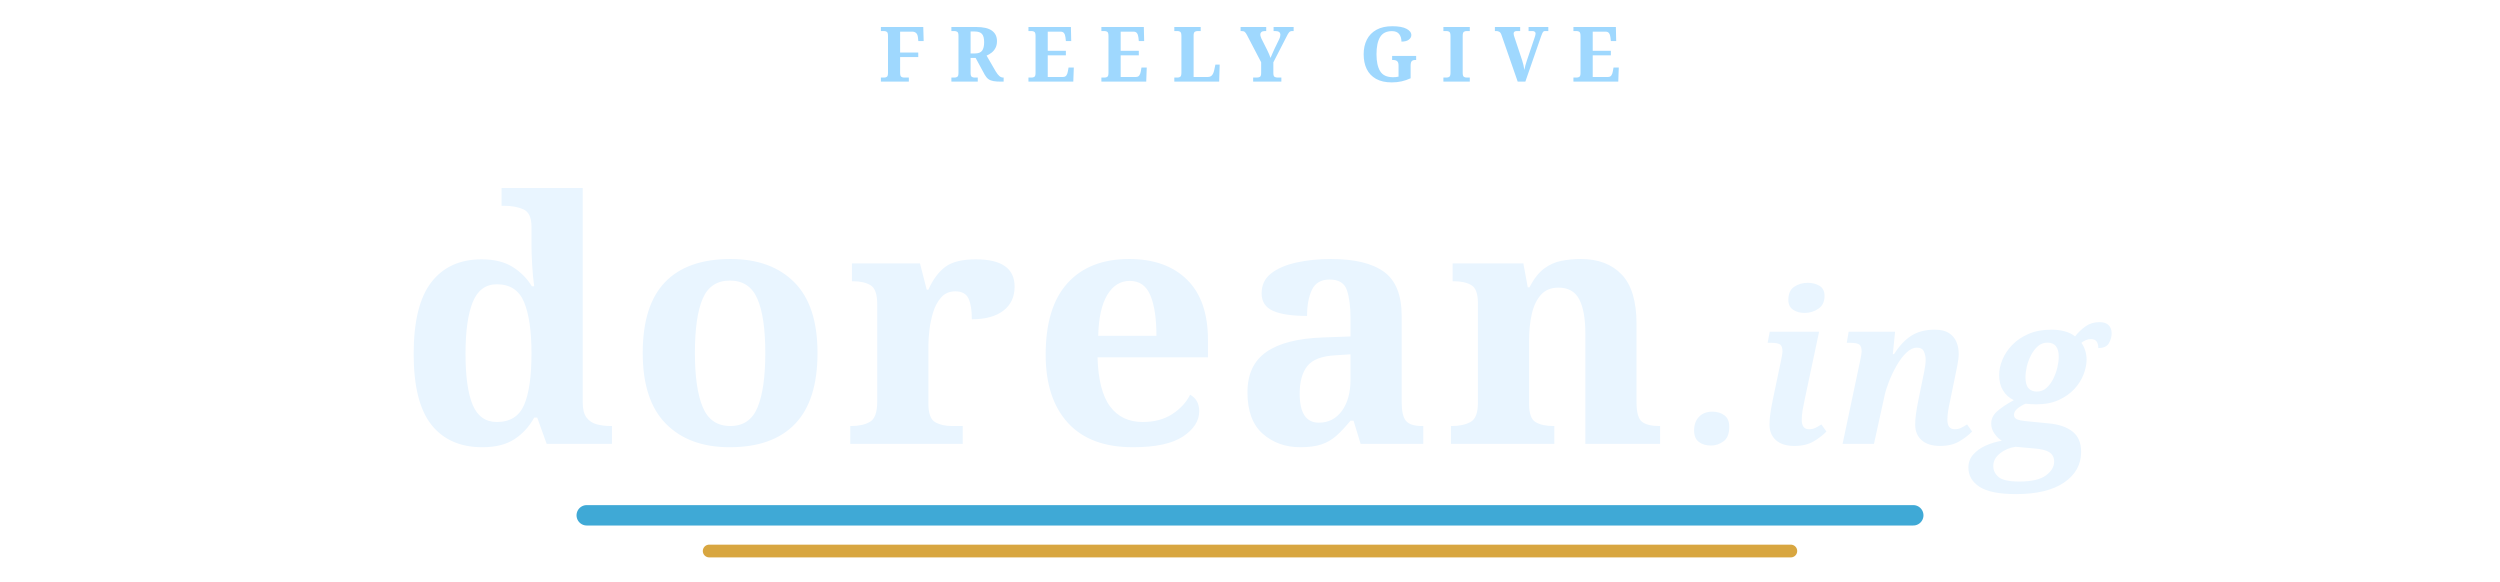
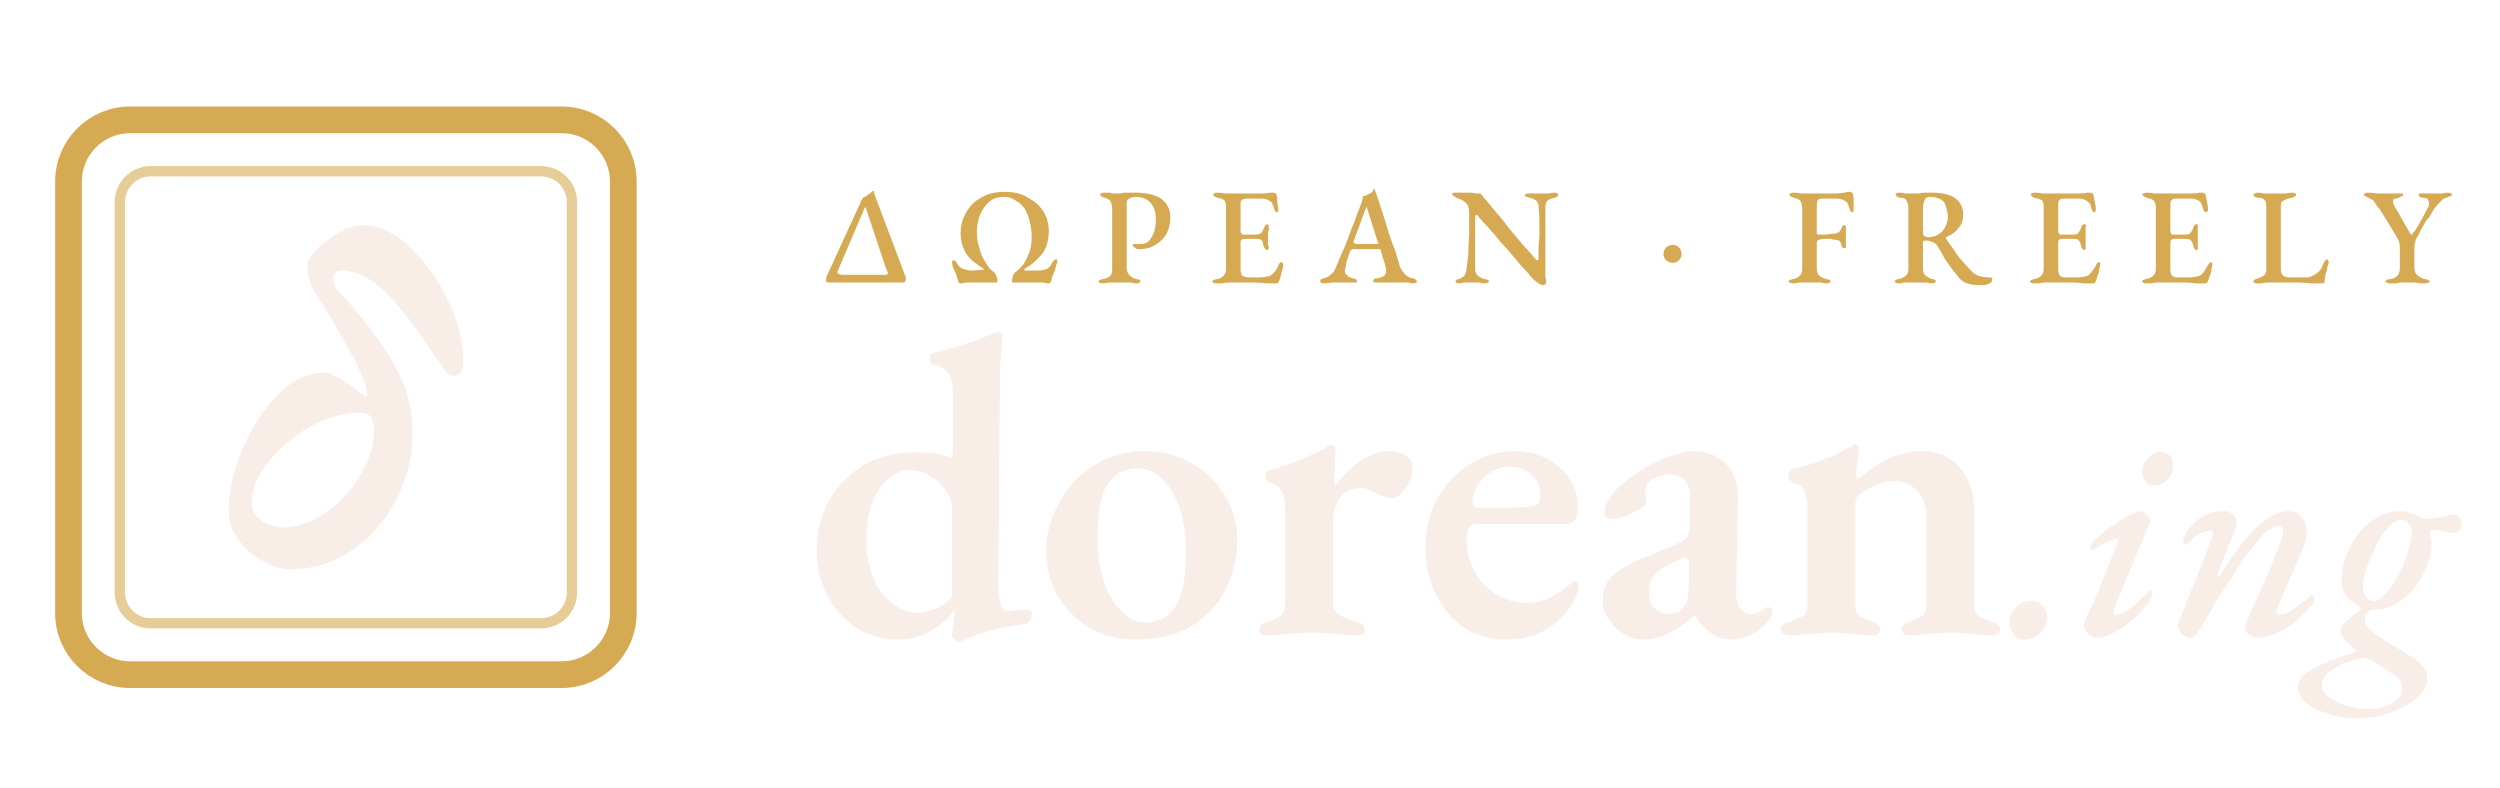
- <svg xmlns="http://www.w3.org/2000/svg" viewBox="0 30 980 228" role="img" aria-labelledby="logo-title logo-desc">
-   <g text-anchor="middle">
-     <text x="490" y="62" fill="#9fd8fe" font-family="Cormorant Garamond, Georgia, serif" font-size="30" font-weight="700" letter-spacing="9">FREELY GIVE</text>
-     <text x="490" y="204" fill="#e9f5ff" font-family="Cormorant Garamond, Georgia, serif">
-       <tspan font-size="132" font-weight="700" letter-spacing="4">dorean</tspan>
-       <tspan dx="4" font-size="82" font-weight="600" font-style="italic" letter-spacing="2">.ing</tspan>
-     </text>
-     <path d="M230 232h520" fill="none" stroke="#3fa9d6" stroke-width="8" stroke-linecap="round" />
-     <path d="M278 246h424" fill="none" stroke="#d8a640" stroke-width="5" stroke-linecap="round" />
-   </g>
+ <svg xmlns="http://www.w3.org/2000/svg" viewBox="0 0 292 92" role="img" aria-labelledby="logo-title">
+   <rect x="8" y="14" width="64.8" height="64.8" rx="7.2" fill="none" stroke="#d6aa52" stroke-width="3.12" />
+   <rect x="14" y="20" width="52.8" height="52.8" rx="3.6" fill="none" stroke="#d6aa52" stroke-opacity=".6" stroke-width="1.2" />
+   <path fill="#f9ede7" d="M33.9 66.5Q32.5 66.5 30.8 65.6Q29.1 64.7 27.9 63.1Q26.7 61.5 26.7 59.6Q26.7 57.2 27.6 54.4Q28.5 51.6 30.1 49.1Q31.7 46.6 33.7 45Q35.7 43.5 37.9 43.5Q38.4 43.5 39.3 44Q40.3 44.6 41.2 45.2Q42.1 45.9 42.5 46.2Q42.7 46.4 42.8 46.3Q42.9 46.3 42.9 46Q42.7 44.7 42 43.3Q41.4 41.8 40.5 40.4Q39.7 38.9 38.9 37.6Q37.8 35.7 36.9 34.3Q35.9 32.9 35.9 30.7Q35.9 30.3 36.6 29.6Q37.2 28.8 38.2 28.1Q39.2 27.3 40.3 26.8Q41.4 26.3 42.4 26.3Q44.5 26.3 46.6 27.8Q48.7 29.4 50.4 31.8Q52.1 34.2 53.1 36.9Q54.1 39.7 54.1 42Q54.1 42.9 53.9 43.4Q53.6 43.9 52.9 43.9Q52.6 43.9 52.3 43.7Q52 43.4 51.6 42.8Q48.4 37.8 45.6 34.7Q42.7 31.6 39.8 31.6Q39.4 31.6 39.1 31.9Q38.9 32.1 38.9 32.4Q38.9 32.8 39.1 33.3Q39.3 33.8 39.7 34.2Q42.3 37 44.2 39.7Q46.1 42.3 47.2 45Q48.2 47.7 48.2 50.5Q48.2 53.6 47.1 56.5Q46 59.4 44.1 61.6Q42.1 63.9 39.5 65.2Q36.9 66.5 33.9 66.5ZM33.1 61.6Q34.9 61.6 36.8 60.6Q38.7 59.7 40.2 58Q41.8 56.4 42.7 54.3Q43.7 52.3 43.7 50.2Q43.7 49.4 43.4 48.8Q43 48.2 42.2 48.2Q40 48.2 37.8 49.1Q35.6 50 33.7 51.6Q31.8 53.1 30.6 55Q29.4 56.8 29.4 58.7Q29.4 60.1 30.7 60.9Q31.9 61.6 33.1 61.6Z" />
+   <path fill="#d6aa52" d="M96.8 33Q96.6 33 96.5 32.9Q96.5 32.8 96.5 32.6Q96.5 32.5 96.5 32.4L100.3 24.1Q100.5 23.8 100.5 23.7Q100.5 23.5 100.6 23.4Q100.7 23.3 100.8 23.1Q100.9 23 101 23Q101.2 22.9 101.3 22.8Q101.4 22.7 101.6 22.6Q101.7 22.6 101.8 22.4Q101.9 22.3 102 22.3Q102 22.3 102.1 22.4Q102.1 22.5 102.1 22.6L105.8 32.4Q105.8 32.5 105.8 32.6Q105.8 32.7 105.7 32.9Q105.7 33 105.5 33ZM98.4 32.1H103.4Q103.7 32.1 103.7 31.9Q103.7 31.8 103.6 31.6Q103.5 31.4 103.4 31.1L101.2 24.5Q101.1 24.2 101.1 24.2Q101 24.2 100.9 24.5L98 31.3Q97.9 31.5 97.9 31.6Q97.8 31.7 97.8 31.8Q97.8 32 98 32Q98.2 32.1 98.4 32.1Z M112.2 33.1Q112.1 33.1 112 33Q111.9 32.9 111.9 32.8Q111.8 32.5 111.7 32.1Q111.5 31.6 111.3 31.2Q111.2 30.8 111.2 30.6Q111.2 30.4 111.4 30.4Q111.5 30.4 111.6 30.5Q111.7 30.6 111.8 30.8Q112.1 31.3 112.5 31.4Q113 31.6 113.6 31.6L114.8 31.5Q114.9 31.5 114.9 31.5Q115 31.4 114.9 31.4Q114.1 30.9 113.4 30.3Q112.8 29.7 112.5 28.9Q112.2 28.1 112.2 27.2Q112.2 26.2 112.6 25.3Q113 24.4 113.7 23.7Q114.4 23.1 115.4 22.7Q116.3 22.4 117.4 22.4Q118.4 22.4 119.3 22.7Q120.2 23.1 121 23.7Q121.7 24.3 122.1 25.1Q122.5 26 122.5 27Q122.5 27.9 122.2 28.8Q121.9 29.6 121.2 30.2Q120.6 30.9 119.8 31.3Q119.7 31.3 119.7 31.4Q119.6 31.5 119.7 31.6H121.2Q121.8 31.6 122.3 31.4Q122.7 31.1 122.9 30.7Q123 30.5 123.1 30.4Q123.2 30.3 123.4 30.3Q123.5 30.3 123.5 30.5Q123.5 30.6 123.4 30.9Q123.3 31.2 123.2 31.6Q123.1 31.9 122.9 32.3Q122.8 32.6 122.8 32.8Q122.7 32.9 122.7 33Q122.6 33.1 122.5 33.1Q122.2 33.1 121.9 33Q121.6 33 121.2 33Q120.8 33 120.5 33Q120.2 33 119.9 33Q119.7 33 119.4 33Q119.2 33 119 33Q118.7 33 118.3 33Q118.2 33 118.2 32.8Q118.2 32.6 118.3 32.3Q118.4 31.9 118.6 31.8Q119.1 31.4 119.6 30.8Q120 30.1 120.3 29.3Q120.5 28.5 120.5 27.7Q120.5 26.8 120.3 26Q120.1 25.1 119.7 24.4Q119.3 23.8 118.6 23.4Q118 23 117.3 23Q116.5 23 115.9 23.3Q115.3 23.7 114.9 24.3Q114.5 24.9 114.3 25.6Q114.1 26.4 114.1 27.1Q114.1 28.1 114.4 29Q114.6 29.9 115.1 30.6Q115.5 31.4 116.1 31.8Q116.3 32 116.4 32.3Q116.5 32.5 116.5 32.8Q116.5 32.9 116.5 32.9Q116.5 33 116.4 33Q116 33 115.7 33Q115.4 33 115.2 33Q115 33 114.7 33Q114.5 33 114.2 33Q113.9 33 113.5 33Q113.1 33 112.8 33Q112.5 33.1 112.2 33.1Z M128.7 33.1Q128.6 33.1 128.4 33Q128.3 33 128.3 32.9Q128.3 32.7 128.8 32.6Q129.4 32.5 129.7 32.2Q129.9 32 129.9 31.4V24.5Q129.9 23.9 129.7 23.5Q129.5 23.2 129 23.1Q128.7 23 128.6 22.9Q128.5 22.8 128.5 22.7Q128.5 22.6 128.6 22.6Q128.7 22.5 128.9 22.5Q129.3 22.5 129.6 22.5Q129.9 22.6 130.1 22.6Q130.4 22.6 130.7 22.6Q131 22.6 131.3 22.5Q131.7 22.5 132 22.5Q132.3 22.5 132.6 22.5Q134.5 22.5 135.6 23.2Q136.7 24 136.7 25.4Q136.7 26.4 136.3 27.2Q135.9 28 135.1 28.5Q134.3 29.1 133 29.1Q132.7 29.1 132.5 28.9Q132.3 28.8 132.3 28.7Q132.3 28.6 132.4 28.5Q132.5 28.5 132.5 28.5Q132.7 28.5 132.8 28.5Q133 28.5 133.3 28.5Q134.1 28.5 134.5 27.7Q135 27 135 25.6Q135 24.3 134.3 23.6Q133.7 23 132.6 23Q132.2 23 131.9 23.2Q131.6 23.3 131.6 23.7L131.6 31.3Q131.6 31.8 131.9 32.1Q132.1 32.4 132.7 32.6Q133 32.6 133.1 32.7Q133.2 32.7 133.2 32.9Q133.2 33 133.1 33Q133 33.1 132.8 33.1Q132.4 33.1 132.1 33Q131.8 33 131.5 33Q131.2 33 130.9 33Q130.5 33 130.2 33Q129.8 33 129.5 33Q129.1 33.1 128.7 33.1Z M142 33.1Q141.8 33.1 141.7 33Q141.6 33 141.6 32.9Q141.6 32.7 142.1 32.6Q142.7 32.5 142.9 32.2Q143.2 32 143.2 31.4V24.2Q143.2 23.6 143 23.4Q142.8 23.2 142.2 23.1Q141.9 23 141.8 22.9Q141.7 22.8 141.7 22.7Q141.7 22.6 141.8 22.6Q141.9 22.5 142.1 22.5Q142.6 22.5 143.1 22.6Q143.5 22.6 143.9 22.6Q144.3 22.6 144.8 22.6Q145.4 22.6 146.1 22.6Q146.8 22.6 147.4 22.6Q148 22.6 148.3 22.5Q148.7 22.5 148.8 22.5Q148.8 22.5 149 22.6Q149.1 22.6 149.1 22.7Q149.2 23.2 149.2 23.7Q149.3 24.2 149.3 24.5Q149.3 24.7 149.3 24.7Q149.2 24.8 149.1 24.8Q149 24.8 149 24.7Q148.9 24.7 148.9 24.6Q148.8 24.3 148.7 24Q148.6 23.7 148.5 23.6Q148.2 23.4 148 23.3Q147.7 23.2 147.4 23.2H145.6Q145.4 23.2 145.1 23.3Q144.9 23.5 144.9 23.7V27Q144.9 27.2 145 27.3Q145.1 27.4 145.2 27.4H146.7Q147.2 27.4 147.4 27.1Q147.5 26.9 147.7 26.5Q147.8 26.2 148 26.2Q148 26.2 148.1 26.2Q148.2 26.3 148.2 26.5Q148.2 26.6 148.2 26.8Q148.1 27 148.1 27.3Q148.1 27.5 148.1 27.6Q148.1 27.8 148.1 28.1Q148.1 28.3 148.1 28.6Q148.2 28.8 148.2 28.9Q148.2 29.1 148.1 29.1Q148.1 29.2 148 29.2Q147.8 29.2 147.6 28.8Q147.5 28.3 147.4 28.1Q147.2 27.9 146.9 27.9H145.4Q145.1 27.9 145 28Q144.9 28.1 144.9 28.3V31.4Q144.9 32 145.1 32.2Q145.4 32.4 145.9 32.4H147.1Q147.6 32.4 147.9 32.3Q148.3 32.3 148.5 32.1Q148.8 31.9 149 31.6Q149.2 31.3 149.4 30.8Q149.5 30.7 149.5 30.7Q149.6 30.6 149.7 30.6Q149.8 30.7 149.8 30.7Q149.9 30.8 149.9 30.9Q149.9 31.1 149.8 31.4Q149.7 31.8 149.6 32.2Q149.5 32.6 149.4 32.8Q149.3 32.9 149.3 33Q149.2 33.1 149.1 33.1Q148.5 33.1 147.9 33.1Q147.3 33 146.6 33Q146 33 145.3 33Q144.6 33 144 33Q143.7 33 143.4 33Q143.1 33 142.7 33.1Q142.4 33.1 142 33.1Z M154.6 33.1Q154.4 33.1 154.3 33Q154.2 33 154.2 32.9Q154.2 32.7 154.3 32.6Q154.4 32.6 154.6 32.5Q155.1 32.4 155.4 32.1Q155.8 31.8 156 31.3Q156.4 30.3 156.8 29.4Q157.2 28.6 157.5 27.7Q157.8 26.8 158.2 25.9Q158.5 25 158.9 24Q159.1 23.6 159.1 23.3Q159.2 23.1 159.2 22.9Q159.4 22.9 159.6 22.8Q159.8 22.7 160 22.6Q160.2 22.5 160.3 22.4Q160.4 22.2 160.4 22.1Q160.5 22.1 160.5 22.1Q160.5 22.1 160.6 22.1Q160.6 22.2 160.6 22.3Q160.7 22.4 160.7 22.5Q161.1 23.7 161.5 24.9Q161.9 26.1 162.2 27.2Q162.6 28.4 163 29.4Q163.3 30.4 163.5 31.1Q163.7 31.6 164 31.9Q164.2 32.2 164.5 32.3Q164.7 32.5 165.1 32.5Q165.3 32.6 165.4 32.7Q165.5 32.8 165.5 32.9Q165.5 33 165.4 33Q165.3 33.1 165.1 33.1Q164.9 33.1 164.4 33Q164 33 163.6 33Q163.1 33 162.8 33Q162.5 33 162.1 33Q161.7 33 161.4 33Q161.1 33 160.8 33Q160.6 33 160.5 33Q160.4 32.9 160.4 32.8Q160.4 32.7 160.5 32.6Q160.7 32.5 160.9 32.5Q161.4 32.4 161.7 32.2Q161.9 32 161.9 31.7Q161.9 31.4 161.8 31Q161.7 30.6 161.5 30.1Q161.4 29.7 161.3 29.3Q161.3 29.2 161.2 29.1Q161.1 29.1 160.9 29.1H158Q157.9 29.1 157.8 29.2Q157.7 29.2 157.7 29.4Q157.6 29.6 157.5 29.9Q157.4 30.2 157.3 30.5Q157.2 30.8 157.2 31.1Q157.1 31.4 157.1 31.5Q157 31.9 157.3 32.1Q157.5 32.4 158 32.5Q158.5 32.6 158.5 32.8Q158.5 32.9 158.4 33Q158.3 33 158.1 33Q157.8 33 157.4 33Q157 33 156.5 33Q156 33 155.5 33Q155 33.1 154.6 33.1ZM158.4 28.5H160.7Q161 28.5 161 28.4Q161 28.3 161 28.3Q160.9 28.3 160.9 28.2L159.7 24.4Q159.7 24.2 159.6 24.2Q159.6 24.2 159.5 24.4L158.1 28.2Q158.1 28.3 158.1 28.3Q158.1 28.4 158.2 28.4Q158.3 28.5 158.4 28.5Z M180.2 33.3Q180 33.3 179.6 33Q179.2 32.8 178.7 32.2Q178.6 32 178.2 31.6Q177.8 31.2 177.3 30.6Q176.9 30.1 176.3 29.4Q175.8 28.8 175.2 28.2Q174.7 27.5 174.2 27Q173.7 26.4 173.3 26Q172.9 25.6 172.7 25.3Q172.7 25.2 172.6 25.2Q172.5 25.1 172.5 25.1Q172.4 25.1 172.3 25.2Q172.3 25.4 172.3 25.4Q172.3 26.2 172.3 27.2Q172.3 28.2 172.3 29.3Q172.3 30.4 172.3 31.3Q172.3 31.8 172.5 32.1Q172.8 32.4 173.4 32.6Q173.6 32.6 173.8 32.7Q173.9 32.7 173.9 32.9Q173.9 33 173.8 33Q173.6 33.1 173.5 33.1Q173 33.1 172.8 33Q172.6 33 172.4 33Q172.2 33 171.9 33Q171.5 33 171.3 33Q171.1 33 170.9 33Q170.7 33.1 170.4 33.1Q170.2 33.1 170.1 33Q170 33 170 32.9Q170 32.8 170.1 32.7Q170.2 32.6 170.4 32.6Q170.9 32.4 171.1 32.1Q171.3 31.7 171.3 31.3Q171.4 30.6 171.5 29.7Q171.5 28.7 171.6 27.4Q171.6 26.2 171.6 24.9Q171.6 24 171.2 23.7Q170.8 23.3 170.1 23.1Q170 23 169.8 22.9Q169.6 22.8 169.6 22.7Q169.6 22.6 169.8 22.5Q169.9 22.5 170 22.5Q170.4 22.5 170.7 22.5Q171 22.5 171.3 22.5Q171.6 22.5 171.9 22.5Q172.3 22.6 172.7 22.6Q172.8 22.6 172.9 22.6Q173 22.7 173.1 22.8Q173.2 23 173.6 23.4Q174 23.9 174.5 24.5Q175 25.1 175.6 25.8Q176.1 26.5 176.7 27.2Q177.3 27.9 177.8 28.5Q178.3 29.1 178.7 29.5Q179.1 30 179.2 30.1Q179.3 30.2 179.4 30.3Q179.5 30.4 179.6 30.4Q179.7 30.4 179.7 30.1Q179.7 29.8 179.7 29.2Q179.7 28.5 179.8 27.7Q179.8 26.8 179.8 25.9Q179.8 25 179.7 24Q179.7 23.7 179.4 23.4Q179.1 23.2 178.7 23.1Q178.5 23.1 178.3 23Q178.1 22.9 178.1 22.8Q178.1 22.7 178.3 22.6Q178.5 22.6 178.7 22.6Q178.9 22.6 179.1 22.6Q179.3 22.6 179.5 22.6Q179.6 22.6 179.8 22.6Q180.2 22.6 180.4 22.6Q180.6 22.6 180.9 22.6Q181.2 22.5 181.6 22.5Q181.8 22.5 181.9 22.6Q182 22.6 182 22.7Q182 23 181.6 23.1Q181 23.2 180.8 23.4Q180.6 23.5 180.5 24Q180.5 24.2 180.5 24.8Q180.5 25.4 180.5 26.2Q180.5 27 180.5 27.8Q180.5 28.7 180.5 29.5Q180.5 30.3 180.5 31Q180.5 31.4 180.5 31.8Q180.5 32.1 180.5 32.4Q180.6 32.6 180.6 32.8Q180.6 33.1 180.5 33.2Q180.4 33.3 180.2 33.3Z M195.4 30.7Q195 30.7 194.6 30.4Q194.3 30.1 194.3 29.7Q194.3 29.2 194.6 28.9Q195 28.6 195.4 28.6Q195.8 28.6 196.1 28.9Q196.4 29.2 196.4 29.7Q196.4 30.1 196.1 30.4Q195.8 30.7 195.4 30.7Z M209.4 33.1Q209.2 33.1 209.1 33Q208.9 33 208.9 32.9Q208.9 32.7 209.4 32.6Q210 32.5 210.2 32.2Q210.5 32 210.5 31.4V24.5Q210.5 23.9 210.3 23.5Q210.1 23.2 209.5 23.1Q209.2 23 209.1 22.9Q209 22.8 209 22.7Q209 22.6 209.1 22.6Q209.3 22.5 209.4 22.5Q210 22.5 210.4 22.6Q210.8 22.6 211.2 22.6Q211.6 22.6 212.1 22.6Q212.6 22.6 213.2 22.6Q213.8 22.6 214.4 22.6Q214.9 22.6 215.4 22.5Q215.8 22.4 216.1 22.4Q216.2 22.4 216.3 22.5Q216.4 22.5 216.4 22.6Q216.5 22.9 216.5 23.2Q216.5 23.6 216.5 23.9Q216.5 24.3 216.5 24.4Q216.5 24.8 216.4 24.8Q216.3 24.8 216.2 24.7Q216.1 24.7 216.1 24.6Q216 24.2 215.9 24Q215.8 23.8 215.7 23.6Q215.4 23.4 215.2 23.3Q214.9 23.2 214.6 23.2H212.8Q212.4 23.2 212.3 23.4Q212.2 23.6 212.2 24Q212.2 24.3 212.2 24.7Q212.2 25.1 212.2 25.5Q212.2 25.9 212.2 26.3Q212.2 26.7 212.2 27Q212.2 27.2 212.2 27.3Q212.3 27.4 212.4 27.4Q212.9 27.4 213.4 27.4Q213.8 27.3 214.1 27.3Q214.5 27.3 214.8 27.1Q215 26.9 215.1 26.6Q215.2 26.5 215.2 26.4Q215.3 26.3 215.4 26.3Q215.5 26.3 215.6 26.4Q215.6 26.5 215.6 26.6Q215.6 26.9 215.6 27.2Q215.6 27.4 215.6 27.6Q215.6 27.9 215.6 28.1Q215.6 28.3 215.6 28.7Q215.6 28.9 215.6 28.9Q215.6 29 215.5 29Q215.3 29 215.2 28.9Q215.1 28.8 215.1 28.7Q215 28.2 214.8 28.1Q214.5 28 214.3 28Q214.1 28 213.9 27.9Q213.7 27.9 213.5 27.9Q213.3 27.9 213 27.9Q212.8 27.9 212.5 28Q212.4 28 212.3 28.1Q212.2 28.2 212.2 28.4Q212.2 29.1 212.2 29.9Q212.2 30.6 212.2 31.4Q212.2 31.9 212.5 32.2Q212.7 32.4 213.3 32.6Q213.5 32.6 213.7 32.7Q213.8 32.7 213.8 32.9Q213.8 33 213.7 33Q213.6 33.1 213.4 33.1Q213 33.1 212.7 33Q212.3 33 212.1 33Q211.8 33 211.5 33Q211.1 33 210.8 33Q210.4 33 210.1 33Q209.8 33.1 209.4 33.1Z M231.2 33.3Q230.6 33.3 230.1 33.2Q229.7 33.1 229.3 32.9Q228.9 32.6 228.7 32.3Q228.3 31.8 227.9 31.3Q227.6 30.9 227.2 30.3Q226.9 29.8 226.4 28.9Q226.2 28.5 225.8 28.3Q225.5 28.2 225.2 28.1Q224.9 28.1 224.8 28.1Q224.7 28.1 224.6 28.2Q224.6 28.3 224.6 28.4V31.3Q224.6 31.8 224.8 32.1Q225.1 32.4 225.7 32.6Q225.9 32.6 226 32.7Q226.1 32.7 226.1 32.9Q226.1 33 226 33Q225.9 33.1 225.7 33.1Q225.3 33.1 225 33Q224.7 33 224.4 33Q224.1 33 223.8 33Q223.5 33 223.1 33Q222.8 33 222.4 33Q222.1 33.1 221.7 33.1Q221.5 33.1 221.4 33Q221.3 33 221.3 32.9Q221.3 32.7 221.7 32.6Q222.3 32.5 222.6 32.2Q222.9 32 222.9 31.4V24.5Q222.9 23.9 222.8 23.7Q222.7 23.4 222.5 23.2Q222.3 23.1 221.9 23.1Q221.6 23 221.5 22.9Q221.4 22.8 221.4 22.7Q221.4 22.6 221.5 22.6Q221.6 22.5 221.8 22.5Q222.3 22.5 222.5 22.6Q222.8 22.6 223 22.6Q223.3 22.6 223.6 22.6Q223.9 22.6 224.2 22.6Q224.4 22.5 224.8 22.5Q225.1 22.5 225.6 22.5Q227.4 22.5 228.3 23.1Q229.3 23.8 229.3 25.1Q229.3 25.8 229 26.3Q228.7 26.8 228.2 27.2Q227.8 27.5 227.3 27.7Q227.3 27.7 227.3 27.8Q227.3 27.8 227.3 27.9Q227.8 28.6 228.3 29.3Q228.7 30 229.3 30.6Q229.8 31.2 230.4 31.8Q230.9 32.2 231.4 32.3Q231.9 32.4 232.4 32.4Q232.7 32.4 232.7 32.6Q232.7 32.9 232.4 33.1Q232.2 33.2 231.8 33.3Q231.5 33.3 231.2 33.3ZM225.3 27.7Q226 27.7 226.5 27.3Q227 27 227.2 26.5Q227.5 26 227.5 25.4Q227.5 24.7 227.3 24.2Q227.2 23.6 226.7 23.3Q226.2 23 225.4 23Q224.9 23 224.8 23.4Q224.6 23.7 224.6 24.5Q224.6 24.9 224.6 25.6Q224.6 26.2 224.6 27.1Q224.6 27.5 224.8 27.6Q225 27.7 225.3 27.7Z M237.5 33.1Q237.3 33.1 237.2 33Q237.1 33 237.1 32.9Q237.1 32.7 237.6 32.6Q238.1 32.5 238.4 32.2Q238.7 32 238.7 31.4V24.2Q238.7 23.6 238.5 23.4Q238.2 23.2 237.6 23.1Q237.4 23 237.3 22.9Q237.2 22.8 237.2 22.7Q237.2 22.6 237.3 22.6Q237.4 22.5 237.6 22.5Q238.1 22.5 238.5 22.6Q239 22.6 239.4 22.6Q239.8 22.6 240.3 22.6Q240.9 22.6 241.6 22.6Q242.3 22.6 242.9 22.6Q243.4 22.6 243.8 22.5Q244.2 22.5 244.2 22.5Q244.3 22.5 244.4 22.6Q244.5 22.6 244.5 22.7Q244.6 23.2 244.7 23.7Q244.8 24.2 244.8 24.5Q244.8 24.7 244.7 24.7Q244.7 24.8 244.6 24.8Q244.5 24.8 244.4 24.7Q244.4 24.7 244.4 24.6Q244.2 24.3 244.2 24Q244.1 23.7 243.9 23.6Q243.7 23.4 243.4 23.3Q243.2 23.2 242.8 23.2H241Q240.8 23.2 240.6 23.3Q240.4 23.5 240.4 23.7V27Q240.4 27.2 240.5 27.3Q240.6 27.4 240.7 27.4H242.2Q242.7 27.4 242.8 27.1Q243 26.9 243.1 26.5Q243.2 26.2 243.4 26.2Q243.5 26.2 243.6 26.2Q243.7 26.3 243.6 26.5Q243.6 26.6 243.6 26.8Q243.6 27 243.6 27.3Q243.6 27.5 243.6 27.6Q243.6 27.8 243.6 28.1Q243.6 28.3 243.6 28.6Q243.6 28.8 243.6 28.9Q243.6 29.1 243.6 29.1Q243.6 29.2 243.5 29.2Q243.2 29.2 243.1 28.8Q243 28.3 242.8 28.1Q242.7 27.9 242.4 27.9H240.9Q240.6 27.9 240.5 28Q240.4 28.1 240.4 28.3V31.4Q240.4 32 240.6 32.2Q240.8 32.4 241.3 32.4H242.6Q243.1 32.4 243.4 32.3Q243.7 32.3 244 32.1Q244.2 31.9 244.4 31.6Q244.7 31.3 244.9 30.8Q244.9 30.7 245 30.7Q245.1 30.6 245.2 30.6Q245.2 30.7 245.3 30.7Q245.3 30.8 245.3 30.9Q245.3 31.1 245.2 31.4Q245.2 31.8 245 32.2Q244.9 32.6 244.8 32.8Q244.8 32.9 244.7 33Q244.7 33.1 244.6 33.1Q244 33.1 243.4 33.1Q242.7 33 242.1 33Q241.4 33 240.8 33Q240.1 33 239.5 33Q239.1 33 238.8 33Q238.5 33 238.2 33.1Q237.9 33.1 237.5 33.1Z M250.6 33.1Q250.4 33.1 250.3 33Q250.2 33 250.2 32.9Q250.2 32.7 250.6 32.6Q251.2 32.5 251.5 32.2Q251.8 32 251.8 31.4V24.2Q251.8 23.6 251.5 23.4Q251.3 23.2 250.7 23.1Q250.5 23 250.4 22.9Q250.2 22.8 250.2 22.7Q250.2 22.6 250.4 22.6Q250.5 22.5 250.7 22.5Q251.2 22.5 251.6 22.6Q252 22.6 252.5 22.6Q252.9 22.6 253.4 22.6Q254 22.6 254.7 22.6Q255.4 22.6 256 22.6Q256.5 22.6 256.9 22.5Q257.2 22.5 257.3 22.5Q257.4 22.5 257.5 22.6Q257.6 22.6 257.6 22.7Q257.7 23.2 257.8 23.7Q257.9 24.2 257.9 24.5Q257.9 24.7 257.8 24.7Q257.7 24.8 257.7 24.8Q257.6 24.8 257.5 24.7Q257.5 24.7 257.4 24.6Q257.3 24.3 257.2 24Q257.1 23.7 257 23.6Q256.8 23.4 256.5 23.3Q256.3 23.2 255.9 23.2H254.1Q253.9 23.2 253.7 23.3Q253.5 23.5 253.5 23.7V27Q253.5 27.2 253.6 27.3Q253.6 27.4 253.8 27.4H255.3Q255.8 27.4 255.9 27.1Q256.1 26.9 256.2 26.5Q256.3 26.2 256.5 26.2Q256.6 26.2 256.7 26.2Q256.7 26.3 256.7 26.5Q256.7 26.6 256.7 26.8Q256.7 27 256.7 27.3Q256.7 27.5 256.7 27.6Q256.7 27.8 256.7 28.1Q256.7 28.3 256.7 28.6Q256.7 28.8 256.7 28.9Q256.7 29.1 256.7 29.1Q256.7 29.2 256.6 29.2Q256.3 29.2 256.2 28.8Q256.1 28.3 255.9 28.1Q255.8 27.9 255.4 27.9H253.9Q253.7 27.9 253.6 28Q253.5 28.1 253.5 28.3V31.4Q253.5 32 253.7 32.2Q253.9 32.4 254.4 32.4H255.7Q256.1 32.4 256.5 32.3Q256.8 32.3 257.1 32.1Q257.3 31.9 257.5 31.6Q257.7 31.3 258 30.8Q258 30.7 258.1 30.7Q258.2 30.6 258.2 30.6Q258.3 30.7 258.4 30.7Q258.4 30.8 258.4 30.9Q258.4 31.1 258.3 31.4Q258.3 31.8 258.1 32.2Q258 32.6 257.9 32.8Q257.9 32.9 257.8 33Q257.7 33.1 257.6 33.1Q257.1 33.1 256.5 33.1Q255.8 33 255.2 33Q254.5 33 253.9 33Q253.2 33 252.6 33Q252.2 33 251.9 33Q251.6 33 251.3 33.1Q251 33.1 250.6 33.1Z M263.6 33.1Q263.4 33.1 263.3 33Q263.2 33 263.2 32.9Q263.2 32.7 263.3 32.7Q263.4 32.6 263.5 32.6Q264.1 32.4 264.4 32.2Q264.7 32 264.7 31.5V24.1Q264.7 23.7 264.6 23.5Q264.5 23.3 264.3 23.2Q264.1 23.1 263.7 23.1Q263.2 23 263.2 22.7Q263.2 22.6 263.4 22.6Q263.5 22.5 263.7 22.5Q264.1 22.5 264.4 22.6Q264.7 22.6 265 22.6Q265.3 22.6 265.6 22.6Q266 22.6 266.3 22.6Q266.7 22.6 267 22.6Q267.4 22.5 267.8 22.5Q268 22.5 268.1 22.6Q268.2 22.6 268.2 22.7Q268.2 22.9 268.1 22.9Q268 23 267.7 23.1Q267.1 23.2 266.8 23.4Q266.4 23.5 266.4 24V31.4Q266.4 31.9 266.6 32.1Q266.8 32.4 267.5 32.4H269.4Q269.8 32.4 270.1 32.2Q270.4 32.1 270.6 31.9Q270.9 31.7 271.1 31.4Q271.2 31.2 271.4 30.7Q271.5 30.6 271.6 30.4Q271.7 30.3 271.8 30.3Q271.9 30.3 271.9 30.4Q272 30.5 272 30.6Q272 30.6 272 30.6Q272 30.7 272 30.7Q271.8 31.2 271.8 31.5Q271.7 31.8 271.6 32.1Q271.6 32.4 271.5 32.8Q271.5 32.9 271.5 33Q271.4 33.1 271.3 33.1Q270.6 33.1 269.9 33.1Q269.2 33 268.5 33Q267.8 33 267.1 33Q266.4 33 265.8 33Q265.4 33 264.9 33Q264.4 33 264.1 33.1Q263.7 33.1 263.6 33.1Z M279.1 33.1Q278.9 33.1 278.8 33Q278.6 33 278.6 32.9Q278.6 32.8 278.8 32.7Q278.9 32.6 279.2 32.6Q279.8 32.5 280.1 32.1Q280.3 31.8 280.3 31.3V29Q280.3 28.5 280.2 28.2Q280 27.8 279.9 27.6L278 24.5Q277.8 24.3 277.6 24Q277.4 23.7 277.2 23.4Q276.9 23.2 276.6 23.1Q276.4 23 276.3 22.9Q276.1 22.9 276.1 22.7Q276.1 22.6 276.2 22.6Q276.4 22.5 276.5 22.5Q277 22.5 277.6 22.6Q278.1 22.6 278.7 22.6Q279.1 22.6 279.5 22.6Q279.9 22.6 280.2 22.6Q280.4 22.6 280.5 22.6Q280.7 22.6 280.7 22.7Q280.7 22.9 280.5 22.9Q280.4 23 280.2 23.1Q279.9 23.2 279.7 23.2Q279.5 23.3 279.5 23.5Q279.5 23.8 279.7 24.1L281.3 26.9Q281.5 27.4 281.7 27.4Q281.7 27.4 281.8 27.3Q281.9 27.1 282.1 26.9Q282.5 26.3 282.8 25.7Q283.1 25.2 283.5 24.4Q283.6 24.2 283.7 24Q283.7 23.8 283.7 23.7Q283.7 23.4 283.5 23.2Q283.2 23.1 283 23.1Q282.8 23.1 282.7 23Q282.5 22.9 282.5 22.8Q282.5 22.7 282.6 22.6Q282.7 22.6 282.9 22.6Q283.3 22.6 283.6 22.6Q283.9 22.6 284.3 22.6Q284.8 22.6 285.2 22.6Q285.6 22.5 285.9 22.5Q286.1 22.5 286.3 22.6Q286.4 22.6 286.4 22.7Q286.4 22.9 286.2 22.9Q286 23 285.7 23.1Q285.3 23.2 285 23.6Q284.7 23.9 284.3 24.4Q284 24.9 283.8 25.3Q283.5 25.6 283.3 25.9Q283.1 26.3 282.9 26.6Q282.7 26.9 282.5 27.4Q282.3 27.7 282.2 27.9Q282.1 28.1 282.1 28.3Q282 28.5 282 28.9V31.3Q282 31.8 282.3 32.1Q282.6 32.4 283.2 32.6Q283.5 32.6 283.6 32.7Q283.8 32.8 283.8 32.9Q283.8 33 283.6 33Q283.5 33.1 283.3 33.1Q282.9 33.1 282.6 33.1Q282.2 33 281.9 33Q281.6 33 281.3 33Q280.9 33 280.5 33Q280.2 33 279.9 33.1Q279.5 33.1 279.1 33.1Z" />
+   <path fill="#f9ede7" d="M111.9 75Q111.8 75 111.5 74.7Q111.2 74.4 111.2 74.2Q111.3 73.5 111.4 72.8Q111.5 72 111.5 71.5V71.2Q110.6 72.6 108.8 73.6Q107.1 74.7 104.9 74.7Q102.1 74.7 100 73.3Q97.8 71.8 96.6 69.5Q95.4 67.1 95.4 64.3Q95.4 61.1 96.8 58.5Q98.3 55.9 100.9 54.3Q103.6 52.8 107.1 52.8Q107.9 52.8 108.8 52.9Q109.7 53 110.4 53.2Q111 53.4 111 53.4Q111.3 53.4 111.3 52.6V46.2Q111.3 44.4 110.8 43.6Q110.2 42.8 109.1 42.6Q108.6 42.5 108.6 41.9Q108.6 41.3 109.1 41.2Q111.1 40.7 112.8 40.2Q114.5 39.6 115.6 39.1Q116.1 38.9 116.3 38.8Q116.5 38.8 116.6 38.8Q117.1 38.8 117.1 39.3Q117.1 39.3 117 39.9Q117 40.4 116.9 41.5Q116.8 42.5 116.8 43.8L116.6 68.2Q116.6 69.9 116.9 70.6Q117.1 71.4 117.7 71.4Q118 71.4 118.4 71.3Q118.8 71.3 119.8 71.2Q120.5 71.2 120.5 71.7Q120.5 72.1 120.3 72.5Q120 72.9 119.7 72.9Q118.1 73.1 116.3 73.5Q114.5 73.9 112.7 74.7Q112.4 74.8 112.2 74.9Q112 75 111.9 75ZM107.2 71.6Q108.1 71.6 109.3 71.1Q110.5 70.6 111.2 69.7L111.2 59.3Q111.2 58.3 110.5 57.3Q109.8 56.3 108.7 55.6Q107.5 54.9 106.2 54.9Q105.1 54.9 103.9 55.8Q102.7 56.7 102 58.5Q101.2 60.2 101.2 63Q101.2 65.3 101.8 67Q102.3 68.6 103.3 69.6Q104.2 70.6 105.2 71.1Q106.3 71.6 107.2 71.6Z M132.7 74.7Q129.7 74.7 127.4 73.4Q125 72 123.6 69.7Q122.2 67.4 122.2 64.4Q122.2 62.1 123.1 60Q124 57.9 125.5 56.2Q127.1 54.6 129.2 53.6Q131.3 52.7 133.7 52.7Q136.8 52.7 139.2 54.1Q141.6 55.5 143.1 57.9Q144.5 60.2 144.5 63Q144.5 66.1 143.2 68.8Q141.8 71.5 139.2 73.1Q136.6 74.7 132.7 74.7ZM133.7 72.7Q134.9 72.7 135.9 72.2Q136.8 71.7 137.4 70.7Q138 69.6 138.3 67.9Q138.5 66.2 138.5 64.2Q138.5 61.6 137.8 59.4Q137.1 57.3 135.8 56Q134.6 54.7 132.9 54.7Q132 54.7 131.2 55Q130.4 55.3 129.8 56Q128.8 57.1 128.5 58.9Q128.2 60.8 128.2 63.2Q128.2 65.6 128.9 67.8Q129.6 70 130.9 71.3Q132.1 72.7 133.7 72.7Z M148.1 74.2Q147.6 74.2 147.3 74Q147.1 73.8 147.1 73.5Q147.1 73.1 147.4 72.9Q147.7 72.7 148.2 72.6Q149.3 72.2 149.7 71.8Q150.1 71.4 150.1 70.7V59.4Q150.1 58.3 149.8 57.5Q149.4 56.7 148.4 56.4Q148.2 56.4 148 56.2Q147.8 56 147.8 55.6Q147.8 55 148.4 54.9Q149.9 54.5 151.6 53.8Q153.4 53.1 154.5 52.5Q154.8 52.3 155.1 52.1Q155.4 52 155.6 52Q156 52 156 52.5Q156 52.7 155.9 53.4Q155.9 54.1 155.9 54.9Q155.8 55.7 155.8 56.4Q155.8 56.7 156 56.7Q156.7 55.7 157.7 54.8Q158.7 53.8 159.9 53.3Q161 52.7 162.1 52.7Q163.6 52.7 164.3 53.3Q165 53.8 165 54.8Q165 55.4 164.7 56.2Q164.3 57 163.7 57.6Q163.1 58.2 162.5 58.2Q162.1 58.2 161.6 58Q161.2 57.8 160.7 57.6Q160.2 57.4 159.8 57.2Q159.3 57 158.9 57Q157.7 57 156.7 57.9Q155.7 58.8 155.7 61.6V70.4Q155.7 71.2 156.3 71.7Q156.9 72.2 158.3 72.6Q158.8 72.7 159.1 72.9Q159.4 73.1 159.4 73.5Q159.4 74.2 158.5 74.2Q157 74.2 155.7 74Q154.3 73.9 153 73.9Q152.2 73.9 151.4 74Q150.7 74 149.9 74.1Q149.1 74.2 148.1 74.2Z M175.8 74.7Q173.1 74.7 171 73.3Q168.9 71.9 167.7 69.4Q166.5 67 166.5 63.8Q166.5 60.7 167.9 58.2Q169.3 55.7 171.7 54.2Q174.1 52.7 177 52.7Q179.1 52.7 180.7 53.6Q182.4 54.5 183.4 56Q184.3 57.5 184.3 59.4Q184.3 61.2 182.8 61.2H172.6Q171.9 61.2 171.6 61.6Q171.3 62 171.3 63Q171.3 65 172.2 66.7Q173.1 68.4 174.7 69.4Q176.3 70.4 178.2 70.4Q179.7 70.4 180.9 69.9Q182.1 69.3 183.3 68.3Q183.4 68.1 183.6 68Q183.7 67.9 183.9 67.9Q184.4 67.9 184.4 68.5Q184.4 69.2 183.8 70.2Q183.2 71.4 182.1 72.4Q181 73.5 179.4 74.1Q177.8 74.7 175.8 74.7ZM172.7 59.3H176.2Q177.5 59.3 178.2 59.2Q178.8 59.2 179.4 59Q179.6 58.9 179.8 58.6Q179.9 58.2 179.9 57.7Q179.9 56.3 178.8 55.4Q177.8 54.5 176.3 54.5Q175.2 54.5 174.2 55.1Q173.2 55.7 172.6 56.7Q172 57.6 172 58.6Q172 59.3 172.7 59.3Z M191.9 74.7Q190.7 74.7 189.6 74Q188.6 73.4 187.9 72.3Q187.2 71.3 187.2 70.2Q187.2 68.5 188.2 67.4Q189.2 66.4 191.2 65.5L195.9 63.5Q196.9 63.1 197.1 62.7Q197.3 62.4 197.4 61.4L197.4 58.5Q197.5 57.1 196.9 56.2Q196.2 55.4 195 55.4Q194.3 55.4 193.6 55.7Q192.9 55.9 192.6 56.3Q192.3 56.5 192.3 56.8Q192.2 57.1 192.2 57.5Q192.2 57.7 192.2 58.1Q192.3 58.5 192.3 58.7Q192.3 59 191.5 59.5Q190.8 59.9 189.8 60.3Q188.9 60.6 188.2 60.6Q187.9 60.6 187.6 60.4Q187.4 60.2 187.4 59.8Q187.4 59 188 58.2Q188.5 57.3 189.7 56.4Q190.9 55.3 192.4 54.5Q193.9 53.7 195.3 53.2Q196.8 52.7 197.8 52.7Q200.2 52.7 201.7 54.3Q203.1 55.8 203 58.4L202.8 69.1Q202.7 70.2 203.2 71Q203.7 71.7 204.4 71.7Q205.5 71.7 206.1 71.1Q206.3 70.9 206.5 70.9Q206.7 70.9 206.9 71.1Q207 71.2 207 71.5Q207 72.1 206.2 72.9Q205.4 73.8 204.3 74.2Q203.3 74.7 202.3 74.7Q199.7 74.7 198 71.9H197.9Q196.2 73.4 194.8 74Q193.4 74.7 191.9 74.7ZM194.7 71.7Q195.4 71.7 195.9 71.5Q196.3 71.3 196.7 70.8Q196.9 70.6 197 70.2Q197.2 69.9 197.2 69.3L197.3 66.1Q197.3 65.6 197.2 65.4Q197.1 65.2 196.8 65.2Q196.7 65.2 196.5 65.2Q196.4 65.3 196.1 65.4Q194.2 66.2 193.4 67Q192.6 67.8 192.6 69.2Q192.6 70.6 193.3 71.1Q194 71.7 194.7 71.7Z M209 74.2Q208.6 74.2 208.3 74Q208 73.8 208 73.5Q208 73.1 208.3 72.9Q208.7 72.7 209.1 72.6Q209.9 72.3 210.5 72Q211.1 71.7 211.1 70.7V59.4Q211.1 58.3 210.8 57.5Q210.5 56.6 209.5 56.4Q209.3 56.3 209.1 56.1Q208.9 56 208.9 55.6Q208.9 54.9 209.4 54.8Q211.1 54.4 212.9 53.7Q214.6 53.1 215.9 52.3Q216.1 52.2 216.3 52.1Q216.5 51.9 216.7 51.9Q216.9 51.9 217 52.1Q217.1 52.2 217.1 52.4Q217.1 52.8 217 53.8Q216.8 54.7 216.8 55.4Q216.8 55.6 216.9 55.8Q216.9 56.1 216.9 56.1Q218.7 54.5 220.5 53.6Q222.3 52.7 224.6 52.7Q227.2 52.7 228.9 54.6Q230.6 56.6 230.6 59.8V70.7Q230.6 71.7 231.2 72Q231.8 72.3 232.6 72.6Q233 72.7 233.3 72.9Q233.6 73.1 233.6 73.5Q233.6 73.9 233.3 74Q233 74.2 232.7 74.2Q231.7 74.2 230.9 74.1Q230.2 74 229.5 74Q228.7 73.9 227.8 73.9Q227 73.9 226.2 74Q225.5 74 224.7 74.1Q224 74.2 223 74.2Q222.7 74.2 222.4 74Q222.1 73.9 222.1 73.5Q222.1 73.1 222.4 72.9Q222.7 72.7 223.1 72.6Q223.9 72.3 224.4 72Q225 71.7 225 70.7V60.5Q225 58.5 224 57.4Q223 56.3 221.4 56.2Q220.1 56.2 219 56.7Q218 57.1 217.1 57.8Q216.9 58 216.8 58.2Q216.7 58.5 216.7 58.8V70.7Q216.7 71.7 217.3 72Q217.9 72.3 218.6 72.6Q219.6 72.9 219.6 73.5Q219.6 73.8 219.4 74Q219.1 74.2 218.7 74.2Q217.7 74.2 217 74.1Q216.2 74 215.6 74Q214.9 73.9 214 73.9Q213.1 73.9 212.4 74Q211.6 74 210.8 74.1Q210 74.2 209 74.2Z M236.4 74.7Q235.7 74.7 235.2 74.1Q234.7 73.5 234.7 72.8Q234.7 72.1 235 71.5Q235.4 70.9 236 70.5Q236.6 70.2 237.3 70.2Q238.1 70.2 238.6 70.8Q239.1 71.4 239.1 72.1Q239.1 72.8 238.7 73.4Q238.4 74 237.8 74.3Q237.2 74.7 236.4 74.7Z M245 74.5Q244.3 74.5 243.9 74Q243.4 73.6 243.4 73.1Q243.4 72.9 243.4 72.8Q243.4 72.6 243.5 72.5Q244.8 69.9 245.7 67.5Q246.6 65.2 247.4 63.3Q247.5 62.9 247.2 62.9Q247 62.9 246.6 63.1Q246.1 63.3 245.6 63.6Q245.1 63.8 244.7 64.1Q244.5 64.3 244.3 64.2Q244.1 64.1 244.1 63.9Q244.1 63.7 244.4 63.3Q244.8 62.9 245.3 62.5Q245.9 62 246.6 61.5Q247.3 61 248.1 60.5Q248.8 60.1 249.6 59.8Q250 59.6 250.3 59.8Q250.7 60 251 60.4Q251.2 60.7 251.1 61L247.1 70.7Q247 70.9 246.9 71.1Q246.9 71.3 246.9 71.5Q246.9 71.7 247 71.8Q247.2 71.8 247.3 71.8Q247.7 71.8 248.3 71.4Q249 71 249.7 70.3Q250.4 69.7 250.9 69.1Q251 69 251.1 69Q251.2 69 251.3 69.1Q251.4 69.2 251.4 69.3Q251.4 69.9 250.7 70.7Q250 71.6 249 72.5Q248 73.3 246.9 73.9Q245.8 74.5 245 74.5ZM251.6 56.7Q251 56.7 250.6 56.2Q250.2 55.7 250.2 55.1Q250.2 54.2 250.9 53.5Q251.5 52.8 252.5 52.8Q253.1 52.8 253.5 53.3Q253.8 53.8 253.8 54.4Q253.8 55.3 253.2 56Q252.5 56.7 251.6 56.7Z M255.7 74.5Q255.5 74.5 255.2 74.3Q255 74.2 254.7 73.9Q254.5 73.6 254.4 73.2Q254.3 72.9 254.5 72.6L258.2 63.3Q258.7 62 258.2 62Q257.9 62 257.5 62.1Q257.1 62.2 256.6 62.5Q256.1 62.8 255.6 63.5Q255.4 63.6 255.2 63.6Q255 63.6 255 63.3Q255 63.1 255.1 62.7Q255.3 62.4 255.5 62Q255.7 61.7 255.9 61.5Q256.5 60.7 257.5 60.2Q258.5 59.7 259.8 59.7Q260.3 59.7 260.7 60Q261 60.2 261.2 60.7Q261.3 61.2 261.1 61.7L259 67Q258.9 67.2 259.1 67.3Q259.3 67.3 259.4 67.1Q260.8 64.8 262.1 63.2Q263.5 61.5 264.8 60.6Q266.1 59.7 267.3 59.7Q268.2 59.7 268.7 60.3Q269.3 60.9 269.4 61.8Q269.5 62.7 269.1 63.8L266.1 70.7Q265.6 71.8 266.3 71.8Q266.6 71.8 267.1 71.6Q267.7 71.3 268.2 70.9Q268.7 70.5 269.2 70.2Q269.6 69.9 269.7 69.7Q269.8 69.6 269.9 69.6Q270 69.5 270 69.5Q270.1 69.5 270.2 69.6Q270.3 69.7 270.3 69.9Q270.3 70.3 270.1 70.6Q269.1 71.7 268.1 72.6Q267 73.5 265.8 74Q264.6 74.5 263.5 74.5Q263.2 74.5 262.8 74.2Q262.4 74 262.3 73.6Q262.1 73.3 262.3 72.9Q263.3 70.5 264.4 68.2Q265.4 65.9 266.3 63.5Q266.8 62.4 266.6 61.9Q266.5 61.4 266.1 61.4Q265.7 61.4 265.2 61.8Q264.6 62.1 264 62.8Q263.4 63.5 262.7 64.4Q262.3 64.8 261.7 65.8Q261.1 66.8 260.3 68Q259.5 69.2 258.7 70.5Q257.9 71.9 257.2 73.1Q256.8 73.7 256.5 74.1Q256.1 74.5 255.7 74.5Z M275.7 83.9Q273.6 83.9 272 83.4Q270.3 82.9 269.4 82.1Q268.4 81.3 268.4 80.2Q268.4 79.3 269.4 78.6Q270.4 77.9 271.9 77.3Q273.4 76.7 275 76.2Q275.4 76.1 275.1 75.9Q274.4 75.3 273.9 74.8Q273.4 74.3 273.4 73.7Q273.4 73.1 274 72.6Q274.6 72 275.5 71.4Q275.7 71.3 275.7 71.2Q275.8 71.1 275.8 71Q275.8 70.9 275.5 70.8Q274.9 70.5 274.4 70Q273.9 69.5 273.7 68.9Q273.5 68.3 273.5 67.5Q273.5 66.3 274 65Q274.5 63.7 275.4 62.4Q276.3 61.2 277.6 60.5Q278.8 59.7 280.4 59.7Q281.1 59.7 281.5 59.9Q281.9 60 282.2 60.2Q282.5 60.3 282.8 60.5Q283.2 60.6 283.4 60.6Q283.9 60.6 284.5 60.5Q285 60.4 285.6 60.3Q286.2 60.1 286.7 60.1Q286.9 60.1 287.2 60.3Q287.5 60.5 287.5 61Q287.5 61.6 287.3 61.9Q287 62.2 286.8 62.2Q286.5 62.2 286 62.2Q285.5 62.1 285 62Q284.5 61.9 284.2 61.9Q284.1 61.9 283.9 62Q283.8 62.1 283.8 62.3Q283.9 62.6 283.9 62.9Q284 63.1 284 63.5Q284 64.8 283.4 66.2Q282.9 67.5 282 68.7Q281.1 69.8 279.9 70.5Q278.7 71.2 277.4 71.2Q277.2 71.2 276.9 71.2Q276.7 71.3 276.6 71.5Q276.2 71.8 276.2 72.3Q276.2 72.8 276.5 73.2Q276.9 73.6 277.6 74.2Q278.2 74.5 279 75.1Q279.9 75.6 280.7 76.1Q281.5 76.6 282.1 77Q282.8 77.6 283.2 78.1Q283.5 78.6 283.5 79.2Q283.5 80.1 282.8 81Q282.1 81.8 280.9 82.5Q279.7 83.1 278.4 83.5Q277 83.9 275.7 83.9ZM276.8 82.8Q278 82.8 278.9 82.4Q279.7 82.1 280.1 81.6Q280.6 81.1 280.6 80.5Q280.6 80 280.3 79.5Q280 79 279.3 78.6Q278.9 78.3 278.1 77.8Q277.4 77.3 276.9 77.1Q276.4 76.8 276.1 76.8Q275.9 76.8 275.7 76.9Q275.5 76.9 275.3 77Q273.4 77.5 272.3 78.3Q271.2 79 271.2 80.1Q271.2 80.8 272 81.4Q272.8 82 274 82.4Q275.3 82.8 276.8 82.8ZM277.2 70.2Q277.8 70.2 278.4 69.6Q279 69 279.6 68.1Q280.2 67.1 280.7 66Q281.1 64.9 281.4 63.9Q281.7 62.9 281.7 62.2Q281.7 61.7 281.4 61.2Q281.1 60.7 280.6 60.7Q280 60.7 279.3 61.2Q278.7 61.8 278.1 62.7Q277.5 63.6 277.1 64.7Q276.6 65.7 276.3 66.8Q276 67.8 276 68.6Q276 69.3 276.3 69.7Q276.7 70.2 277.2 70.2Z" />
</svg>
